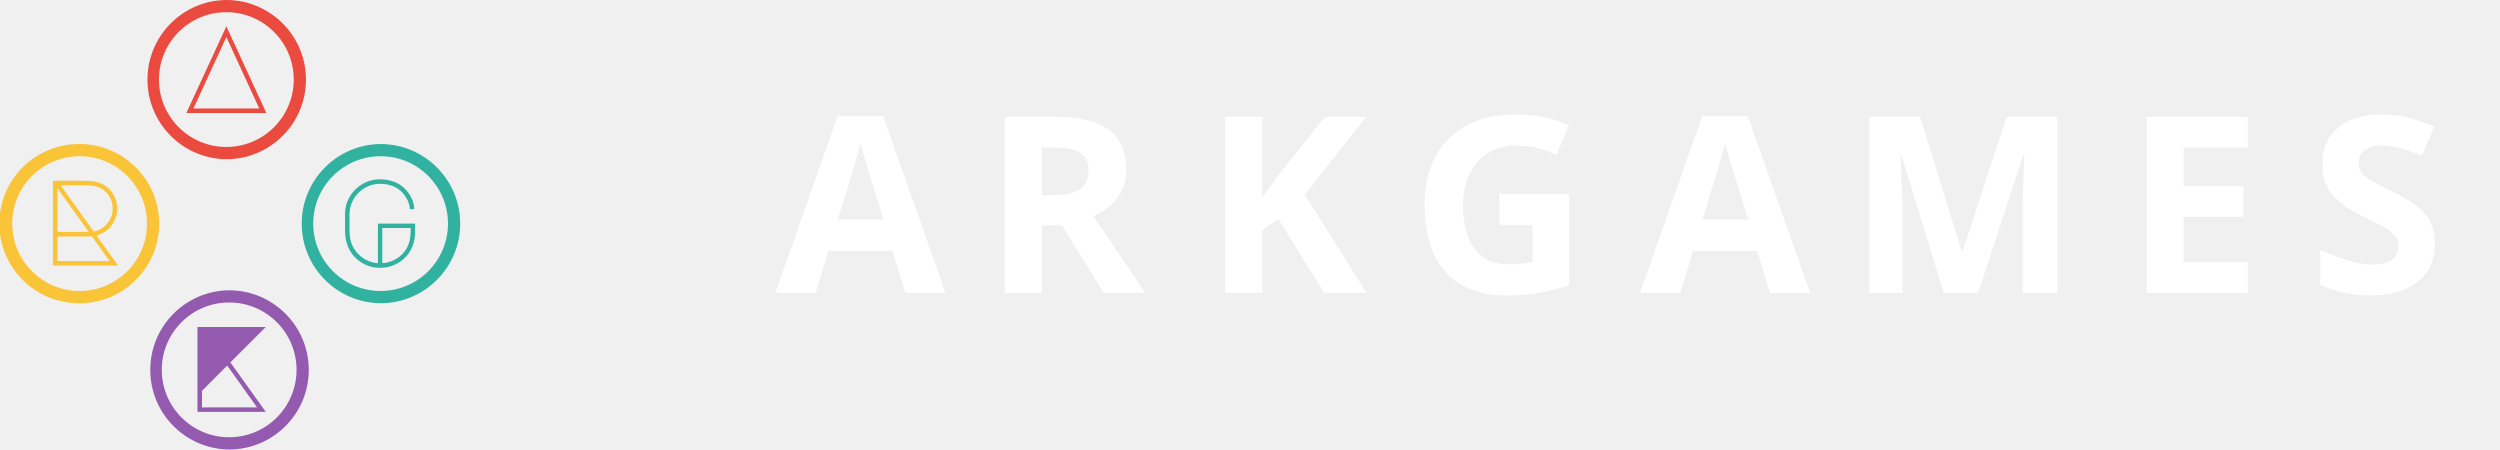
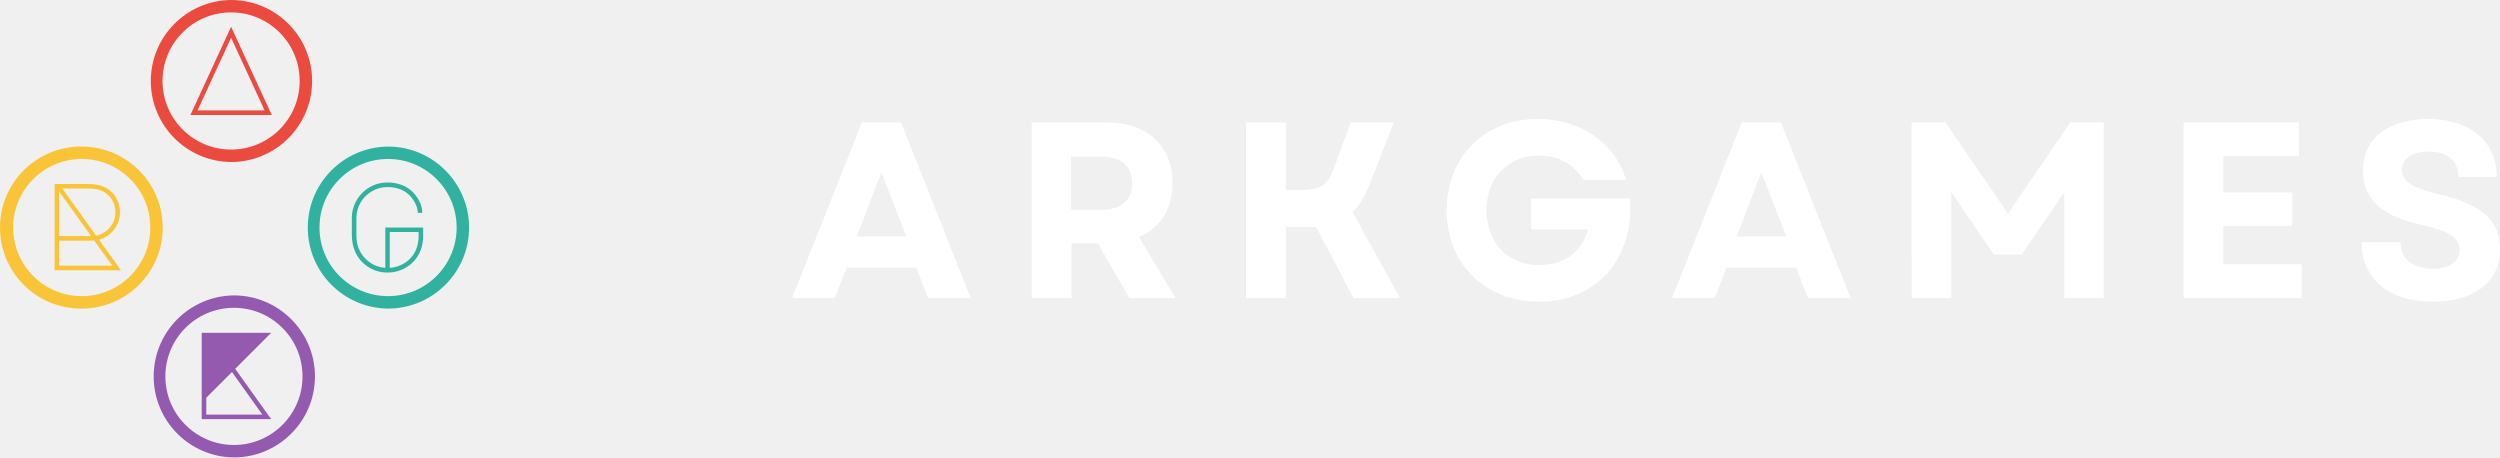
- <svg xmlns="http://www.w3.org/2000/svg" id="Capa_1" data-name="Capa 1" viewBox="0 0 3858.33 693.72">
+ <svg xmlns="http://www.w3.org/2000/svg" id="Capa_1" data-name="Capa 1" viewBox="0 0 3791.34 693.72">
  <defs>
-     <style>.cls-1{fill:#f9c438;}.cls-2{fill:#eb4b3f;}.cls-3{fill:#945aaf;}.cls-4{fill:#31b2a0;}.cls-5{font-size:380.5px;fill:#fff;font-family:Garet-Bold, Garet;font-weight:700;letter-spacing:0.15em;}.cls-6{letter-spacing:0.11em;}.cls-7{letter-spacing:0.12em;}.cls-8{letter-spacing:0.15em;}.cls-9{letter-spacing:0.14em;}.cls-10{letter-spacing:0.13em;}</style>
+     <style>.cls-1{fill:#f9c438;}.cls-2{fill:#eb4b3f;}.cls-3{fill:#945aaf;}.cls-4{fill:#31b2a0;}.cls-5{isolation:isolate;}.cls-6{fill:#fff;}</style>
  </defs>
-   <path class="cls-1" d="M168.52,264a122.86,122.86,0,1,0,0,245.71c67.41,0,122.85-54.81,122.85-122.85S235.93,264,168.52,264Zm0,226.81a104,104,0,1,1,104-104A104.05,104.05,0,0,1,168.52,490.79Z" transform="translate(-45.66 -41.72)" />
-   <path class="cls-1" d="M228,451.62H127.34V320.69h51q16.35,0,26.71,5.83A40.7,40.7,0,0,1,220.84,342a42.55,42.55,0,0,1,5.64,21.63,41.5,41.5,0,0,1-9,26.24,42.47,42.47,0,0,1-22.76,15.34ZM134.3,332.17V399.7h48.35Zm0,112.49h80.52l-27.46-38.18-5.84.18H134.3Zm4.89-117,51.17,71.49a36.05,36.05,0,0,0,20.89-12.6,35,35,0,0,0,8.27-23,35.94,35.94,0,0,0-5.07-18.81,33.46,33.46,0,0,0-14.3-13q-8.28-4.12-21.64-4.14Z" transform="translate(-45.66 -41.72)" />
-   <path class="cls-2" d="M395,41.72a122.86,122.86,0,0,0,0,245.71c67.42,0,122.86-54.81,122.86-122.86S462.42,41.72,395,41.72Zm0,226.81a104,104,0,1,1,104-104A104.06,104.06,0,0,1,395,268.53Z" transform="translate(-45.66 -41.72)" />
-   <path class="cls-2" d="M456.7,216.11H333.29L395,82.35Zm-112.5-7H445.78L395,98.91Z" transform="translate(-45.66 -41.72)" />
-   <path class="cls-3" d="M399.34,489.73a122.86,122.86,0,0,0,0,245.71c67.41,0,122.85-54.81,122.85-122.85S466.75,489.73,399.34,489.73Zm0,226.81a104,104,0,1,1,104-103.95A104.05,104.05,0,0,1,399.34,716.54Z" transform="translate(-45.66 -41.72)" />
-   <path class="cls-3" d="M401.22,601l54.56,76.38H350.43V546.44H455.78Zm-4.89,4.89-38.94,39v25.58h85Z" transform="translate(-45.66 -41.72)" />
-   <path class="cls-4" d="M633.06,264a122.86,122.86,0,0,0,0,245.71c67.42,0,122.86-54.81,122.86-122.85S700.48,264,633.06,264Zm0,226.81a104,104,0,1,1,104-104A104.05,104.05,0,0,1,633.06,490.79Z" transform="translate(-45.66 -41.72)" />
-   <path class="cls-4" d="M608.7,331.75a47.43,47.43,0,0,0-17.22,17.12,45.6,45.6,0,0,0-6.39,23.61v24.83q0,13.37,3.76,22a47.07,47.07,0,0,0,16,19.94,46,46,0,0,0,24.08,8.66V386.78H686.3v12.41a60.14,60.14,0,0,1-3.58,21.45,51.47,51.47,0,0,1-19.56,25,53.66,53.66,0,0,1-31,9.41,52.73,52.73,0,0,1-29.82-8.94,52,52,0,0,1-19.65-23.8q-4.53-10.53-4.53-25V372.48a52.79,52.79,0,0,1,7.25-27.09A53.8,53.8,0,0,1,605,325.73a52.88,52.88,0,0,1,27.09-7.24,60.1,60.1,0,0,1,22.38,4,47,47,0,0,1,17.31,11.76,56.12,56.12,0,0,1,9.5,14.3,37.53,37.53,0,0,1,3.67,16h-6.77a33.17,33.17,0,0,0-3.48-13.73,50.05,50.05,0,0,0-8.37-12.23q-12.6-13.17-34.24-13.17A45.71,45.71,0,0,0,608.7,331.75Zm70.64,61.8H635.69v54.37a47.3,47.3,0,0,0,24.37-8.56A44.53,44.53,0,0,0,676,419.13a55.33,55.33,0,0,0,3.39-19.94Z" transform="translate(-45.66 -41.72)" />
-   <text class="cls-5" transform="translate(1196.72 452.07)">AR<tspan class="cls-6" x="659.79" y="0">K</tspan>
-     <tspan class="cls-7" x="979.79" y="0">G</tspan>
-     <tspan class="cls-8" x="1334.42" y="0">AM</tspan>
-     <tspan class="cls-9" x="2081.73" y="0">E</tspan>
-     <tspan class="cls-10" x="2366.73" y="0">S</tspan>
-   </text>
+   <path class="cls-1" d="M122.86,222.28A122.86,122.86,0,1,0,120.65,468h2.21c67.41,0,122.85-54.81,122.85-122.85S190.27,222.28,122.86,222.28Zm0,226.81a104,104,0,1,1,104-104,104,104,0,0,1-104,104Z" transform="translate(1.11)" />
+   <path class="cls-1" d="M182.34,409.9H81.68V279h51q16.35,0,26.71,5.83a40.64,40.64,0,0,1,15.79,15.48,42.62,42.62,0,0,1,5.64,21.63,41.51,41.51,0,0,1-9,26.24,42.44,42.44,0,0,1-22.76,15.34ZM88.64,290.45V358H137Zm0,112.49h80.52L141.7,364.76l-5.84.18H88.64Zm4.89-117,51.17,71.49a36,36,0,0,0,20.89-12.6,35,35,0,0,0,8.27-23A36,36,0,0,0,168.79,303a33.4,33.4,0,0,0-14.3-13q-8.28-4.12-21.64-4.14Z" transform="translate(1.11)" />
+   <path class="cls-2" d="M349.34,0a122.86,122.86,0,0,0,0,245.71c67.42,0,122.86-54.81,122.86-122.86S416.76,0,349.34,0Zm0,226.81a104,104,0,1,1,104-104A104,104,0,0,1,349.34,226.81Z" transform="translate(1.11)" />
+   <path class="cls-2" d="M411,174.39H287.63L349.34,40.63Zm-112.5-7H400.12L349.34,57.19Z" transform="translate(1.11)" />
+   <path class="cls-3" d="M353.68,448a122.86,122.86,0,0,0,0,245.71c67.41,0,122.85-54.81,122.85-122.85S421.09,448,353.68,448Zm0,226.81a104,104,0,1,1,104-104v0a104.05,104.05,0,0,1-104,104Z" transform="translate(1.11)" />
+   <path class="cls-3" d="M355.56,559.28l54.56,76.38H304.77V504.72H410.12Zm-4.89,4.89-38.94,39v25.58h85Z" transform="translate(1.11)" />
+   <path class="cls-4" d="M587.4,222.28a122.86,122.86,0,0,0,0,245.71c67.42,0,122.86-54.81,122.86-122.85S654.82,222.28,587.4,222.28Zm0,226.81a104,104,0,1,1,104-104h0a104.05,104.05,0,0,1-104,104Z" transform="translate(1.11)" />
+   <path class="cls-4" d="M563,290a47.5,47.5,0,0,0-17.22,17.12,45.59,45.59,0,0,0-6.39,23.61v24.83q0,13.37,3.76,22a47,47,0,0,0,16,19.94,46,46,0,0,0,24.08,8.66V345.06h57.37v12.41a60.05,60.05,0,0,1-3.58,21.45,51.42,51.42,0,0,1-19.56,25,53.64,53.64,0,0,1-31,9.41,52.75,52.75,0,0,1-29.82-8.94A52,52,0,0,1,537,380.59q-4.53-10.53-4.53-25V330.76a52.83,52.83,0,0,1,7.25-27.09A53.84,53.84,0,0,1,559.34,284a52.82,52.82,0,0,1,27.09-7.24,60,60,0,0,1,22.38,4,47,47,0,0,1,17.31,11.76,55.94,55.94,0,0,1,9.5,14.3,37.56,37.56,0,0,1,3.67,16h-6.77A33.13,33.13,0,0,0,629,309.1a50.17,50.17,0,0,0-8.37-12.23q-12.6-13.17-34.24-13.17A45.72,45.72,0,0,0,563,290Zm70.64,61.8H590V406.2a47.31,47.31,0,0,0,24.37-8.56,44.5,44.5,0,0,0,15.94-20.23,55.33,55.33,0,0,0,3.39-19.94Z" transform="translate(1.11)" />
+   <g class="cls-5">
+     <g class="cls-5">
+       <path class="cls-6" d="M1305.92,185.72h59.36l105.78,266.35h-64.68l-17.89-46H1282.71l-17.88,46h-64.69Zm67.35,172.75-37.67-97.41-37.29,97.41Z" transform="translate(1.11)" />
+       <path class="cls-6" d="M1563.52,185.72h113.77q22.83,0,41.28,6.28a86.41,86.41,0,0,1,31.4,18.26,81.63,81.63,0,0,1,20,28.92q7,16.94,7,38.24,0,29.68-13.32,50.61t-37.29,31.58l55.18,92.46h-70L1664,369.12h-40v82.95h-60.5ZM1669.3,318.13q22.44,0,34.43-10.46t12-29.87q0-19.41-12-29.87t-34.43-10.46h-46v80.66Z" transform="translate(1.11)" />
+     </g>
+     <g class="cls-5">
+       <path class="cls-6" d="M1888.47,185.72H1949V288.07h22.83a94.34,94.34,0,0,0,19.41-1.71,39.49,39.49,0,0,0,13.7-5.51,33.7,33.7,0,0,0,9.7-10.09A80.69,80.69,0,0,0,2022,255l25.11-69.25h65.45l-36.91,94.74a160.66,160.66,0,0,1-11.42,23.4,84.46,84.46,0,0,1-14.08,17.7l71.92,130.51h-70.39L1994.63,344a61.13,61.13,0,0,1-6.66.38h-39V452.07h-60.5Z" transform="translate(1.11)" />
+     </g>
+     <g class="cls-5">
+       <path class="cls-6" d="M2332.51,457.4q-30.81,0-56.31-10.28a133.79,133.79,0,0,1-44.14-28.53,126.76,126.76,0,0,1-28.92-43.76q-10.26-25.49-10.27-55.93T2203.14,263a126.75,126.75,0,0,1,72.3-72.29q25.48-10.28,55.93-10.28a156.31,156.31,0,0,1,46,6.66,140.58,140.58,0,0,1,39,18.65,125.18,125.18,0,0,1,29.86,29.1,120.92,120.92,0,0,1,18.65,38.05h-65.07a69.88,69.88,0,0,0-27.39-27.2q-17.5-9.71-40-9.7a83.13,83.13,0,0,0-32.15,6.08,72.36,72.36,0,0,0-25.11,17.13,76.82,76.82,0,0,0-16.17,26.25,94.59,94.59,0,0,0-5.71,33.49,93.4,93.4,0,0,0,5.71,33.1,78.25,78.25,0,0,0,16,26.25,72.33,72.33,0,0,0,25.11,17.32,84.3,84.3,0,0,0,33.11,6.27q29.29,0,48.7-14.84t25.11-39.19h-86.37V301H2471q2.28,34.25-6.66,63t-27.21,49.47a125.73,125.73,0,0,1-44.9,32.34Q2365.63,457.4,2332.51,457.4Z" transform="translate(1.11)" />
+     </g>
+     <g class="cls-5">
+       <path class="cls-6" d="M2640.34,185.72h59.36l105.78,266.35h-64.69l-17.88-46H2617.13l-17.88,46h-64.69Zm67.35,172.75L2670,261.06l-37.29,97.41Z" transform="translate(1.11)" />
+       <path class="cls-6" d="M2897.94,185.72h51.37l94.74,138.12,94.37-138.12h51V452.07h-60.11V291.88l-64.69,94.36h-41.86l-64.68-94.74V452.07h-60.12Z" transform="translate(1.11)" />
+     </g>
+     <g class="cls-5">
+       <path class="cls-6" d="M3310.41,185.72h175v51H3370.53v55.17h104.64v50.61H3370.53V400.7h119.1v51.37H3310.41Z" transform="translate(1.11)" />
+     </g>
+     <g class="cls-5">
+       <path class="cls-6" d="M3688.25,457.4q-25.11,0-45.08-6.28T3609.11,433a77.85,77.85,0,0,1-21.5-28.53q-7.41-16.74-7.42-37.29h59.36q0,19.41,13.13,29.87t35.19,10.46q19,0,30.06-7.42a23.6,23.6,0,0,0,11-20.74q0-14.07-13.13-22.83t-41.66-14.83q-47.19-9.9-69.45-29.87t-22.26-52.7a76.91,76.91,0,0,1,6.85-32.92,66.92,66.92,0,0,1,19.79-24.73q12.93-10.08,31.39-15.6t41.29-5.52q23.58,0,42.8,6.28t32.72,17.69A76.57,76.57,0,0,1,3778.05,232q7.23,16.19,7.23,36.34h-58.21q0-18.27-11.8-28.35t-32.72-10.08q-19.41,0-30.25,7.42T3641.45,258q0,12.18,12.18,20.54t42.61,15.6q49.85,11.8,71.92,31.39t22.07,51.56q0,38.06-27.21,59.17T3688.25,457.4Z" transform="translate(1.11)" />
+     </g>
+   </g>
</svg>
